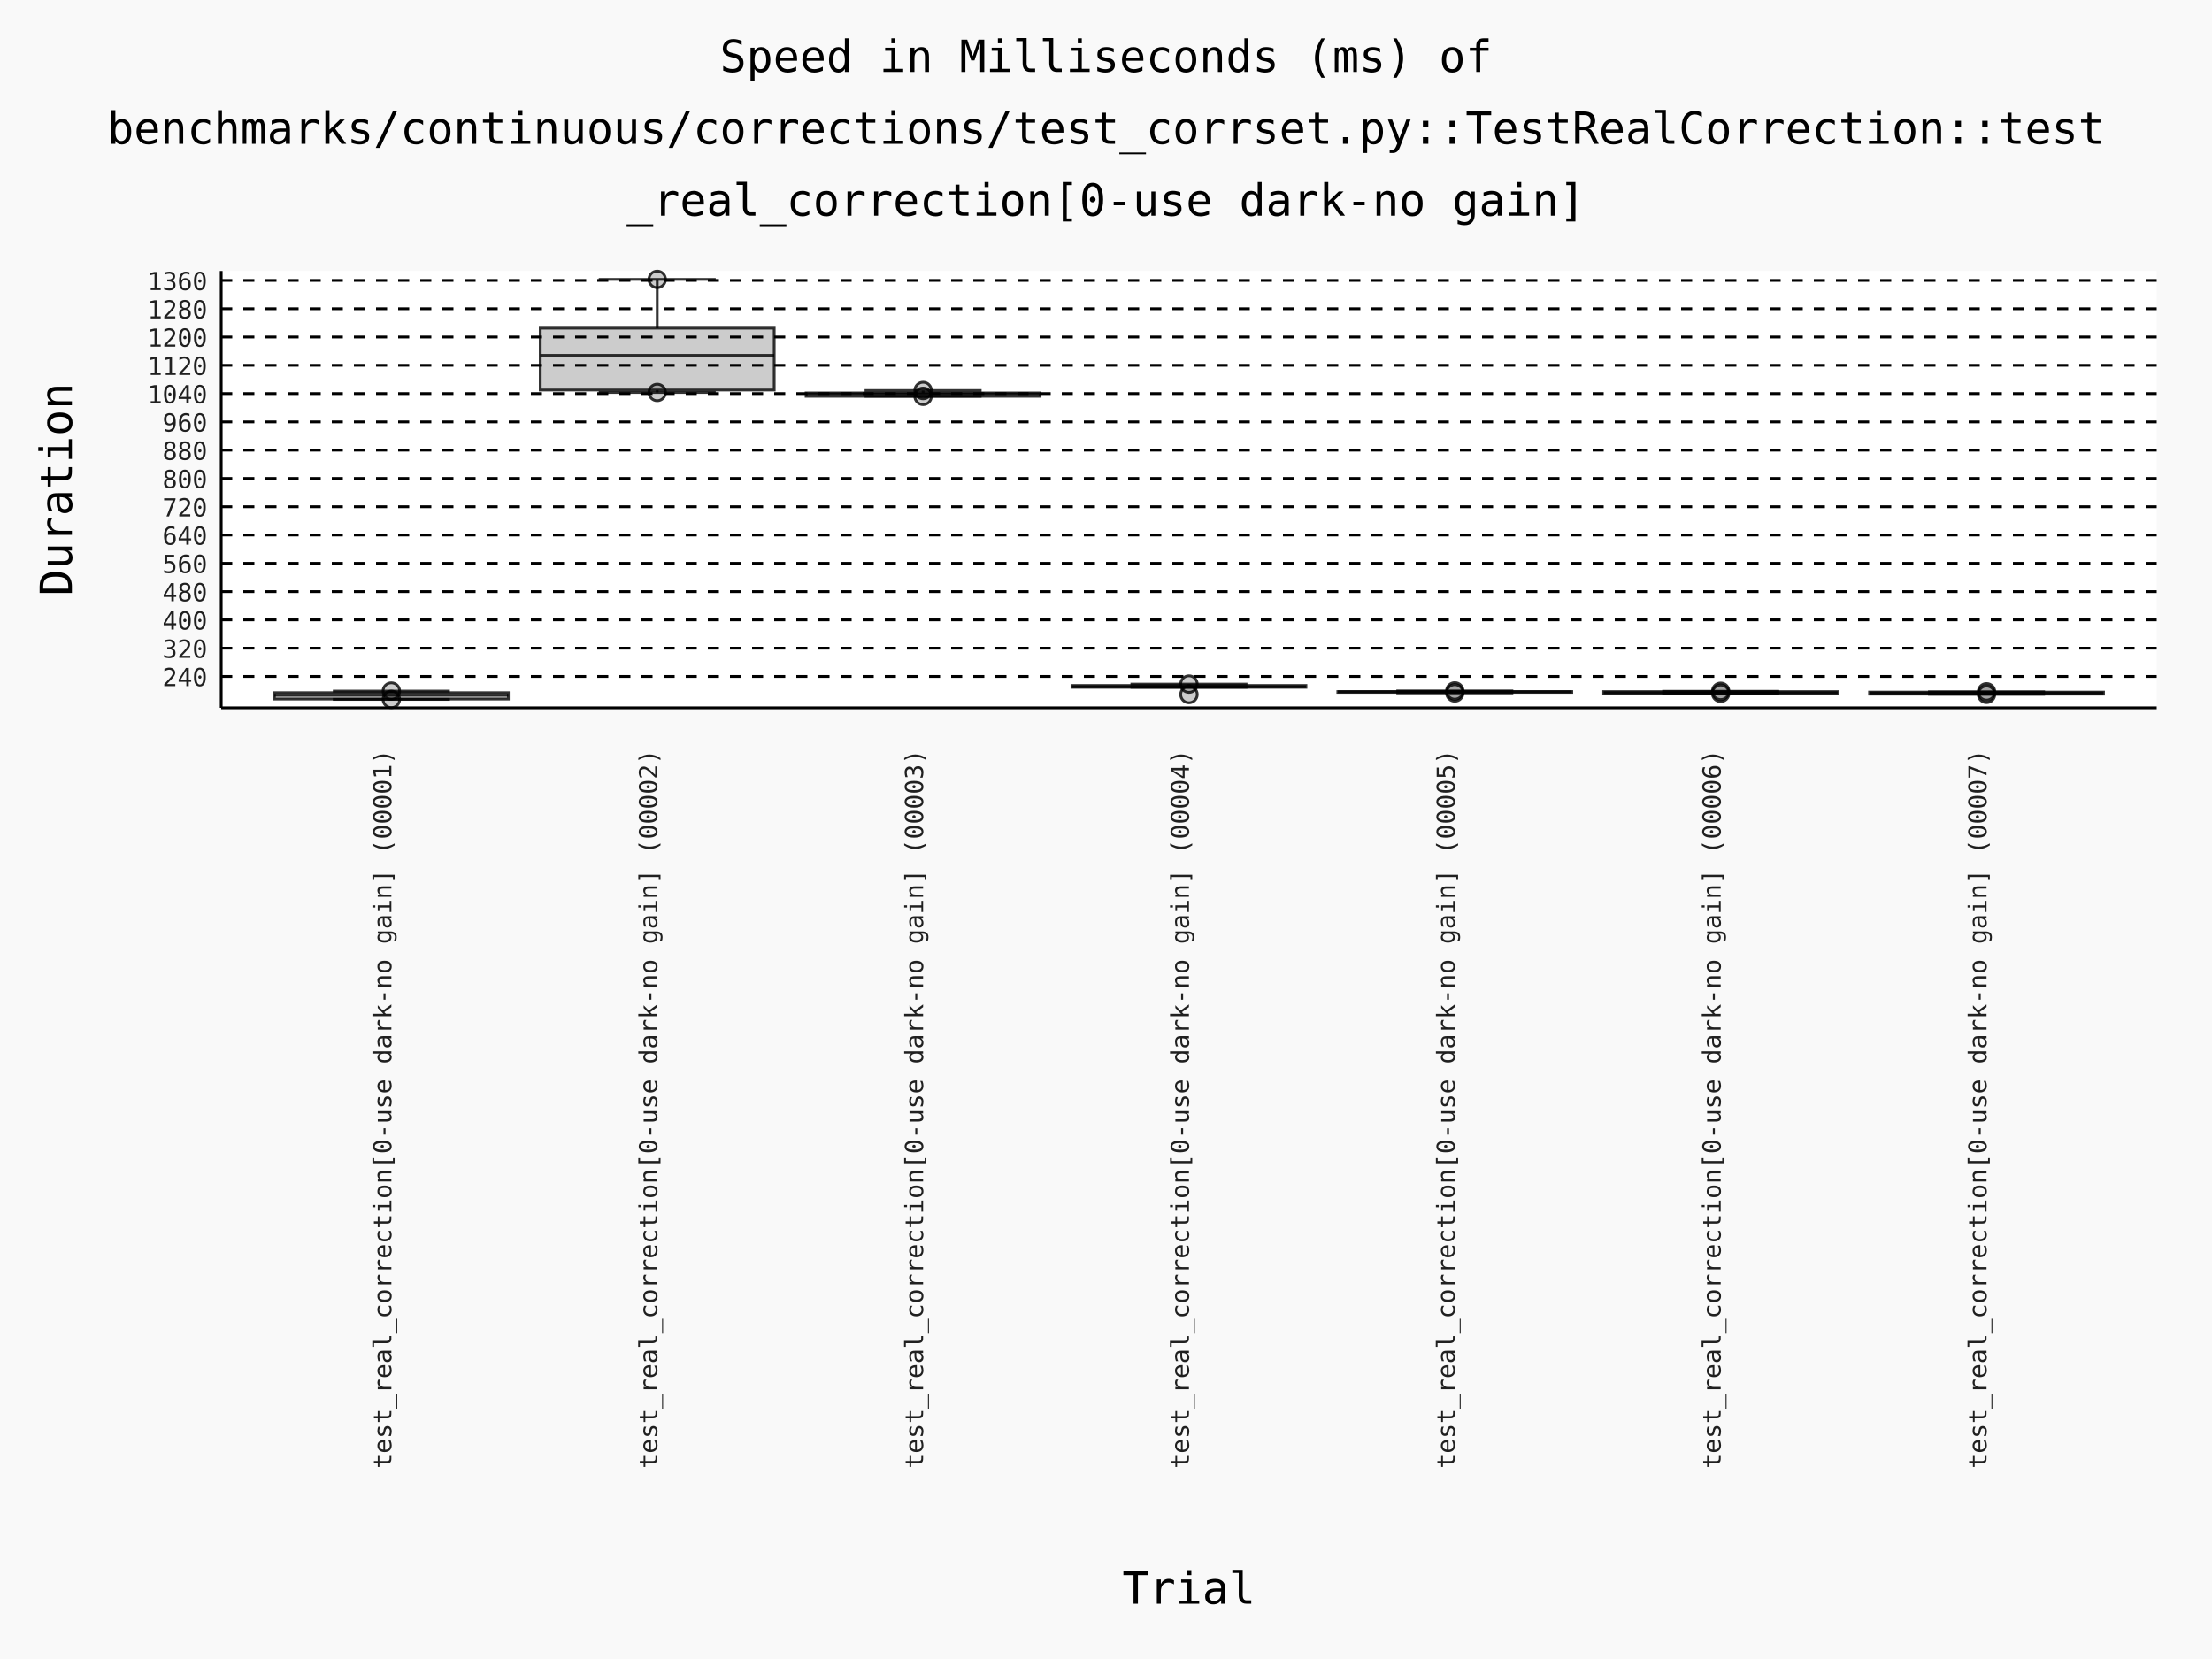
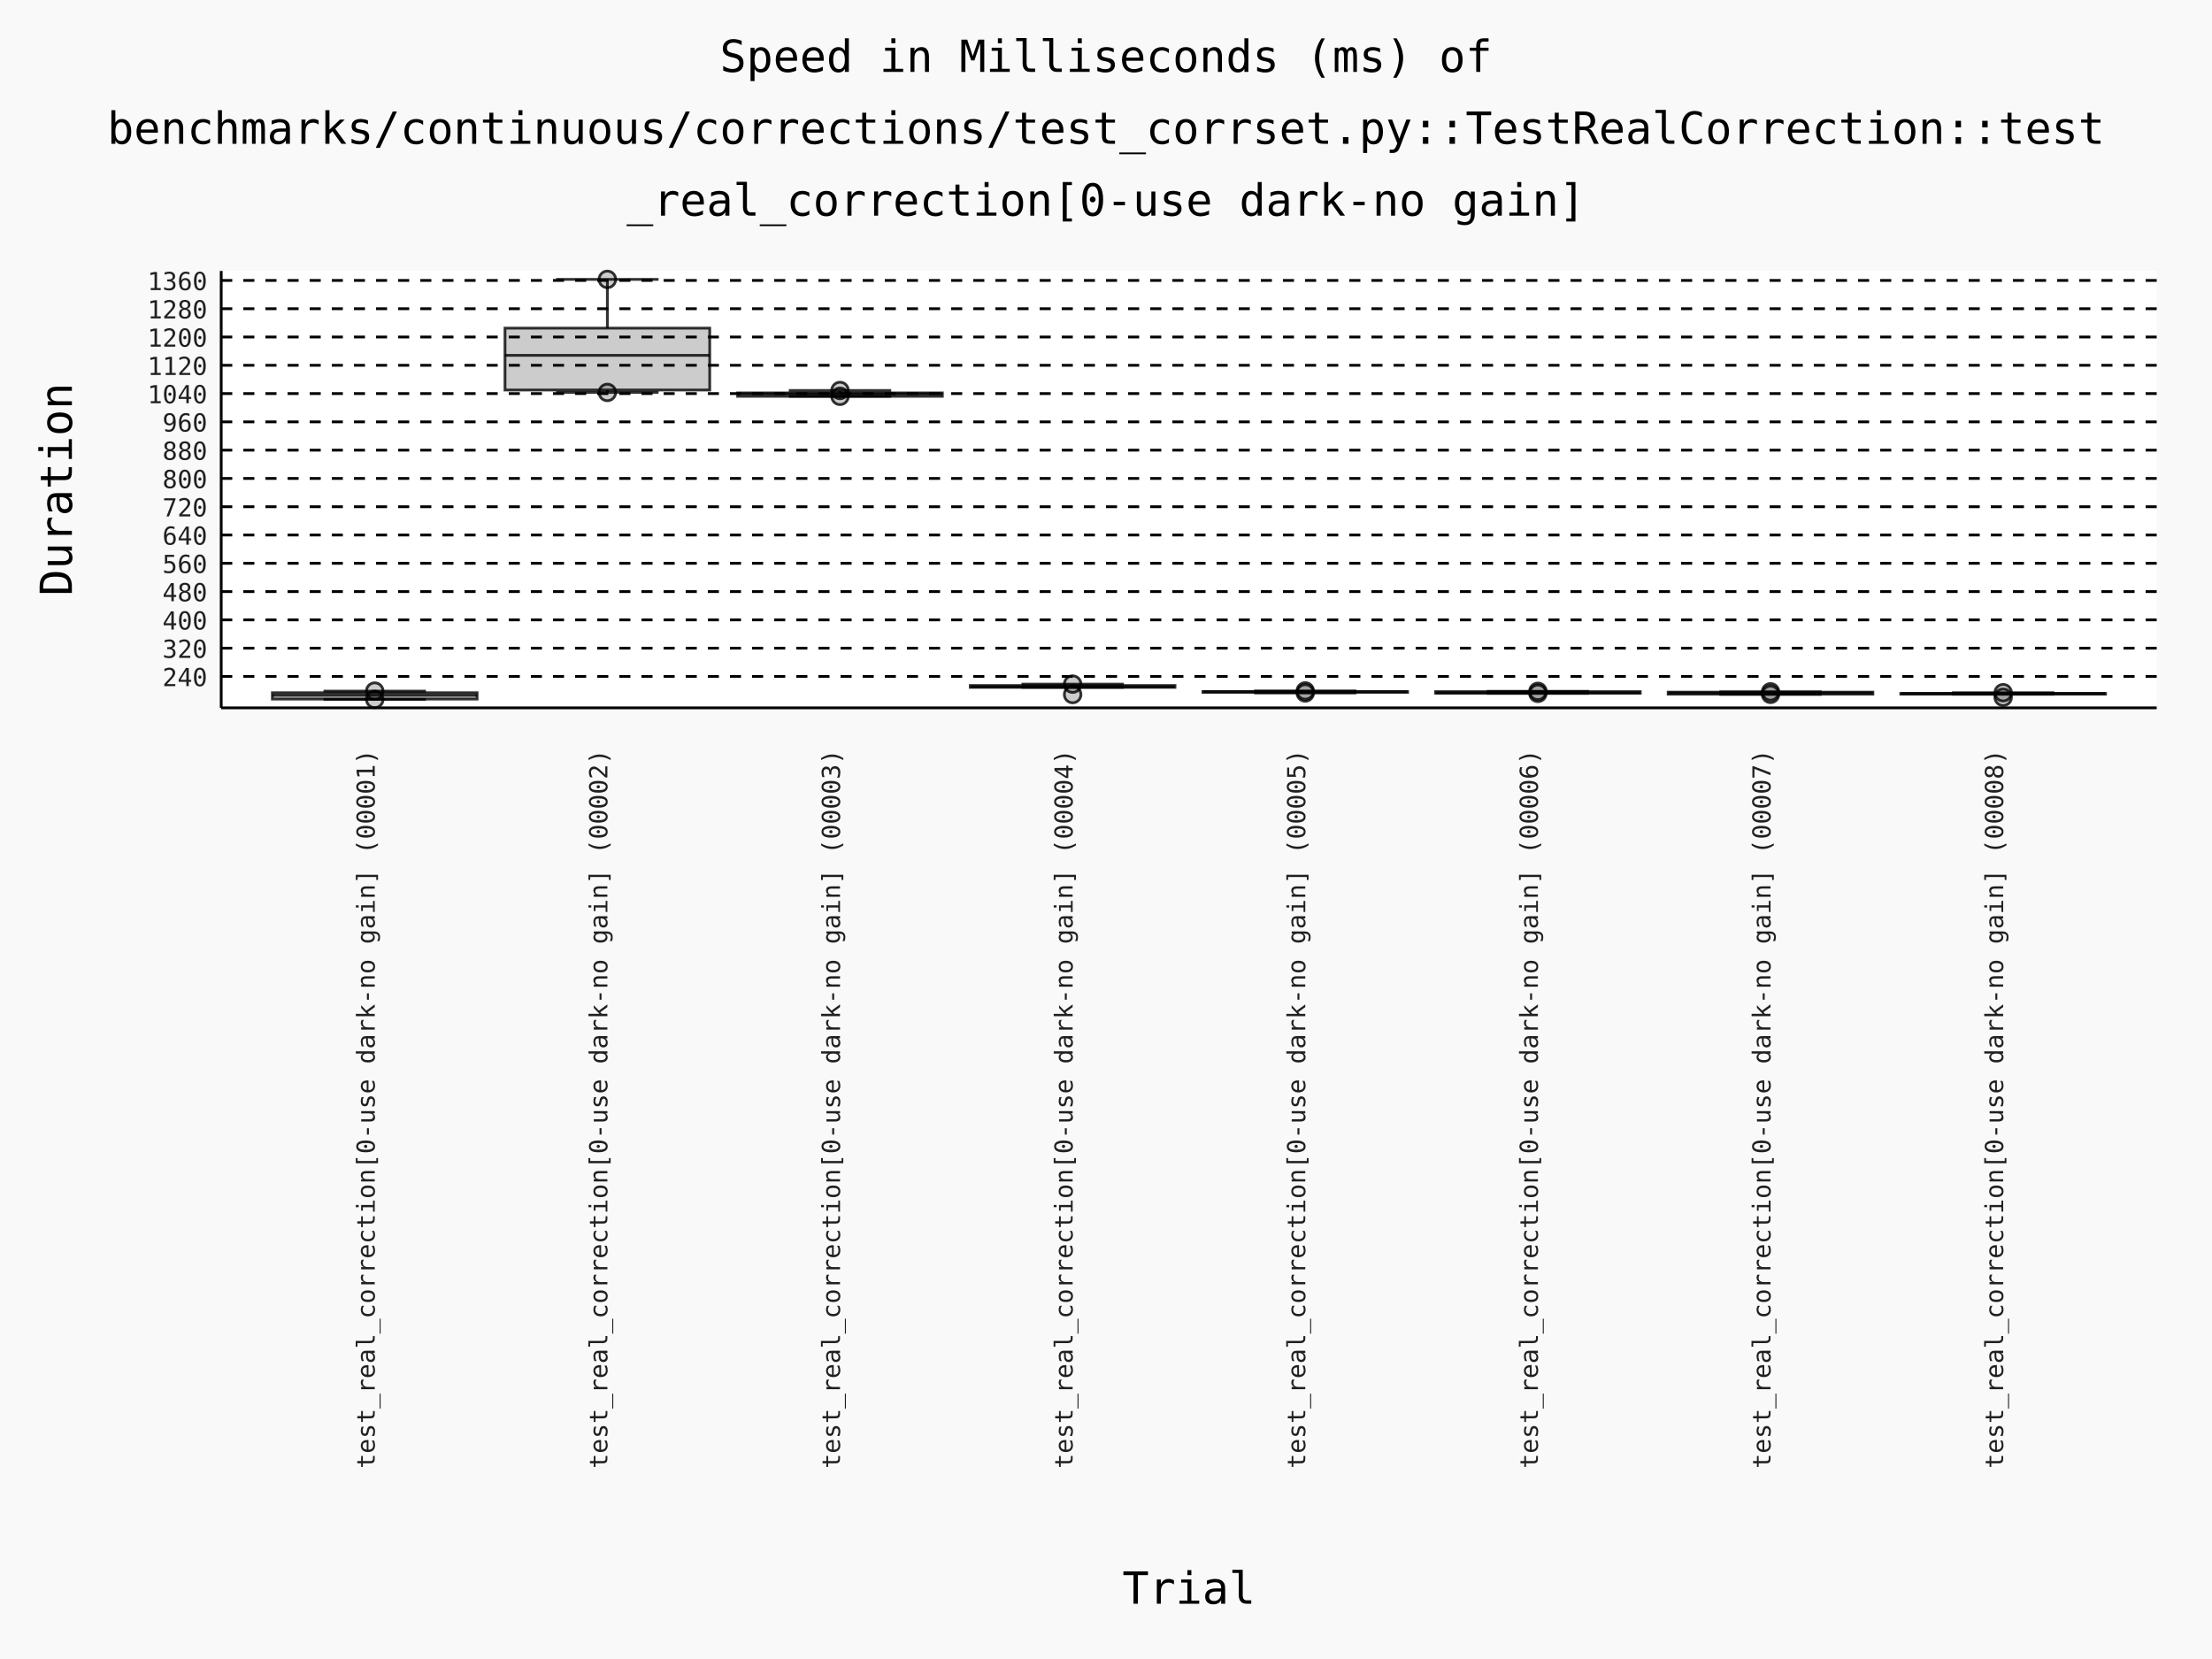
- <svg xmlns="http://www.w3.org/2000/svg" id="chart-e4f717c1-dc8c-487f-8ec7-9ae94587456a" class="pygal-chart" viewBox="0 0 800 600">
+ <svg xmlns="http://www.w3.org/2000/svg" id="chart-524ec60e-6646-4966-a7e2-6119299f7bdf" class="pygal-chart" viewBox="0 0 800 600">
  <defs>
-     <style type="text/css">#chart-e4f717c1-dc8c-487f-8ec7-9ae94587456a{-webkit-user-select:none;-webkit-font-smoothing:antialiased;font-family:Consolas,"Deja Vu Sans Mono","Bitstream Vera Sans Mono","Courier New",monospace}#chart-e4f717c1-dc8c-487f-8ec7-9ae94587456a .title{font-family:Consolas,"Deja Vu Sans Mono","Bitstream Vera Sans Mono","Courier New",monospace;font-size:16px}#chart-e4f717c1-dc8c-487f-8ec7-9ae94587456a .legends .legend text{font-family:Consolas,"Deja Vu Sans Mono","Bitstream Vera Sans Mono","Courier New",monospace;font-size:14px}#chart-e4f717c1-dc8c-487f-8ec7-9ae94587456a .axis text{font-family:Consolas,"Deja Vu Sans Mono","Bitstream Vera Sans Mono","Courier New",monospace;font-size:10px}#chart-e4f717c1-dc8c-487f-8ec7-9ae94587456a .axis text.major{font-family:Consolas,"Deja Vu Sans Mono","Bitstream Vera Sans Mono","Courier New",monospace;font-size:10px}#chart-e4f717c1-dc8c-487f-8ec7-9ae94587456a .text-overlay text.value{font-family:Consolas,"Deja Vu Sans Mono","Bitstream Vera Sans Mono","Courier New",monospace;font-size:16px}#chart-e4f717c1-dc8c-487f-8ec7-9ae94587456a .text-overlay text.label{font-family:Consolas,"Deja Vu Sans Mono","Bitstream Vera Sans Mono","Courier New",monospace;font-size:10px}#chart-e4f717c1-dc8c-487f-8ec7-9ae94587456a .tooltip{font-family:Consolas,"Deja Vu Sans Mono","Bitstream Vera Sans Mono","Courier New",monospace;font-size:14px}#chart-e4f717c1-dc8c-487f-8ec7-9ae94587456a text.no_data{font-family:Consolas,"Deja Vu Sans Mono","Bitstream Vera Sans Mono","Courier New",monospace;font-size:64px}
- #chart-e4f717c1-dc8c-487f-8ec7-9ae94587456a{background-color:rgba(249,249,249,1)}#chart-e4f717c1-dc8c-487f-8ec7-9ae94587456a path,#chart-e4f717c1-dc8c-487f-8ec7-9ae94587456a line,#chart-e4f717c1-dc8c-487f-8ec7-9ae94587456a rect,#chart-e4f717c1-dc8c-487f-8ec7-9ae94587456a circle{-webkit-transition:150ms;-moz-transition:150ms;transition:150ms}#chart-e4f717c1-dc8c-487f-8ec7-9ae94587456a .graph &gt; .background{fill:rgba(249,249,249,1)}#chart-e4f717c1-dc8c-487f-8ec7-9ae94587456a .plot &gt; .background{fill:rgba(255,255,255,1)}#chart-e4f717c1-dc8c-487f-8ec7-9ae94587456a .graph{fill:rgba(0,0,0,.87)}#chart-e4f717c1-dc8c-487f-8ec7-9ae94587456a text.no_data{fill:rgba(0,0,0,1)}#chart-e4f717c1-dc8c-487f-8ec7-9ae94587456a .title{fill:rgba(0,0,0,1)}#chart-e4f717c1-dc8c-487f-8ec7-9ae94587456a .legends .legend text{fill:rgba(0,0,0,.87)}#chart-e4f717c1-dc8c-487f-8ec7-9ae94587456a .legends .legend:hover text{fill:rgba(0,0,0,1)}#chart-e4f717c1-dc8c-487f-8ec7-9ae94587456a .axis .line{stroke:rgba(0,0,0,1)}#chart-e4f717c1-dc8c-487f-8ec7-9ae94587456a .axis .guide.line{stroke:rgba(0,0,0,.54)}#chart-e4f717c1-dc8c-487f-8ec7-9ae94587456a .axis .major.line{stroke:rgba(0,0,0,.87)}#chart-e4f717c1-dc8c-487f-8ec7-9ae94587456a .axis text.major{fill:rgba(0,0,0,1)}#chart-e4f717c1-dc8c-487f-8ec7-9ae94587456a .axis.y .guides:hover .guide.line,#chart-e4f717c1-dc8c-487f-8ec7-9ae94587456a .line-graph .axis.x .guides:hover .guide.line,#chart-e4f717c1-dc8c-487f-8ec7-9ae94587456a .stackedline-graph .axis.x .guides:hover .guide.line,#chart-e4f717c1-dc8c-487f-8ec7-9ae94587456a .xy-graph .axis.x .guides:hover .guide.line{stroke:rgba(0,0,0,1)}#chart-e4f717c1-dc8c-487f-8ec7-9ae94587456a .axis .guides:hover text{fill:rgba(0,0,0,1)}#chart-e4f717c1-dc8c-487f-8ec7-9ae94587456a .reactive{fill-opacity:.7;stroke-opacity:.8;stroke-width:1}#chart-e4f717c1-dc8c-487f-8ec7-9ae94587456a .ci{stroke:rgba(0,0,0,.87)}#chart-e4f717c1-dc8c-487f-8ec7-9ae94587456a .reactive.active,#chart-e4f717c1-dc8c-487f-8ec7-9ae94587456a .active .reactive{fill-opacity:.8;stroke-opacity:.9;stroke-width:4}#chart-e4f717c1-dc8c-487f-8ec7-9ae94587456a .ci .reactive.active{stroke-width:1.5}#chart-e4f717c1-dc8c-487f-8ec7-9ae94587456a .series text{fill:rgba(0,0,0,1)}#chart-e4f717c1-dc8c-487f-8ec7-9ae94587456a .tooltip rect{fill:rgba(255,255,255,1);stroke:rgba(0,0,0,1);-webkit-transition:opacity 150ms;-moz-transition:opacity 150ms;transition:opacity 150ms}#chart-e4f717c1-dc8c-487f-8ec7-9ae94587456a .tooltip .label{fill:rgba(0,0,0,.87)}#chart-e4f717c1-dc8c-487f-8ec7-9ae94587456a .tooltip .label{fill:rgba(0,0,0,.87)}#chart-e4f717c1-dc8c-487f-8ec7-9ae94587456a .tooltip .legend{font-size:.8em;fill:rgba(0,0,0,.54)}#chart-e4f717c1-dc8c-487f-8ec7-9ae94587456a .tooltip .x_label{font-size:.6em;fill:rgba(0,0,0,1)}#chart-e4f717c1-dc8c-487f-8ec7-9ae94587456a .tooltip .xlink{font-size:.5em;text-decoration:underline}#chart-e4f717c1-dc8c-487f-8ec7-9ae94587456a .tooltip .value{font-size:1.5em}#chart-e4f717c1-dc8c-487f-8ec7-9ae94587456a .bound{font-size:.5em}#chart-e4f717c1-dc8c-487f-8ec7-9ae94587456a .max-value{font-size:.75em;fill:rgba(0,0,0,.54)}#chart-e4f717c1-dc8c-487f-8ec7-9ae94587456a .map-element{fill:rgba(255,255,255,1);stroke:rgba(0,0,0,.54) !important}#chart-e4f717c1-dc8c-487f-8ec7-9ae94587456a .map-element .reactive{fill-opacity:inherit;stroke-opacity:inherit}#chart-e4f717c1-dc8c-487f-8ec7-9ae94587456a .color-0,#chart-e4f717c1-dc8c-487f-8ec7-9ae94587456a .color-0 a:visited{stroke:#000000;fill:#000000}#chart-e4f717c1-dc8c-487f-8ec7-9ae94587456a .color-1,#chart-e4f717c1-dc8c-487f-8ec7-9ae94587456a .color-1 a:visited{stroke:#000000;fill:#000000}#chart-e4f717c1-dc8c-487f-8ec7-9ae94587456a .color-2,#chart-e4f717c1-dc8c-487f-8ec7-9ae94587456a .color-2 a:visited{stroke:#000000;fill:#000000}#chart-e4f717c1-dc8c-487f-8ec7-9ae94587456a .color-3,#chart-e4f717c1-dc8c-487f-8ec7-9ae94587456a .color-3 a:visited{stroke:#000000;fill:#000000}#chart-e4f717c1-dc8c-487f-8ec7-9ae94587456a .color-4,#chart-e4f717c1-dc8c-487f-8ec7-9ae94587456a .color-4 a:visited{stroke:#000000;fill:#000000}#chart-e4f717c1-dc8c-487f-8ec7-9ae94587456a .color-5,#chart-e4f717c1-dc8c-487f-8ec7-9ae94587456a .color-5 a:visited{stroke:#000000;fill:#000000}#chart-e4f717c1-dc8c-487f-8ec7-9ae94587456a .color-6,#chart-e4f717c1-dc8c-487f-8ec7-9ae94587456a .color-6 a:visited{stroke:#000000;fill:#000000}#chart-e4f717c1-dc8c-487f-8ec7-9ae94587456a .text-overlay .color-0 text{fill:white}#chart-e4f717c1-dc8c-487f-8ec7-9ae94587456a .text-overlay .color-1 text{fill:white}#chart-e4f717c1-dc8c-487f-8ec7-9ae94587456a .text-overlay .color-2 text{fill:white}#chart-e4f717c1-dc8c-487f-8ec7-9ae94587456a .text-overlay .color-3 text{fill:white}#chart-e4f717c1-dc8c-487f-8ec7-9ae94587456a .text-overlay .color-4 text{fill:white}#chart-e4f717c1-dc8c-487f-8ec7-9ae94587456a .text-overlay .color-5 text{fill:white}#chart-e4f717c1-dc8c-487f-8ec7-9ae94587456a .text-overlay .color-6 text{fill:white}
- #chart-e4f717c1-dc8c-487f-8ec7-9ae94587456a text.no_data{text-anchor:middle}#chart-e4f717c1-dc8c-487f-8ec7-9ae94587456a .guide.line{fill:none}#chart-e4f717c1-dc8c-487f-8ec7-9ae94587456a .centered{text-anchor:middle}#chart-e4f717c1-dc8c-487f-8ec7-9ae94587456a .title{text-anchor:middle}#chart-e4f717c1-dc8c-487f-8ec7-9ae94587456a .legends .legend text{fill-opacity:1}#chart-e4f717c1-dc8c-487f-8ec7-9ae94587456a .axis.x text{text-anchor:middle}#chart-e4f717c1-dc8c-487f-8ec7-9ae94587456a .axis.x:not(.web) text[transform]{text-anchor:start}#chart-e4f717c1-dc8c-487f-8ec7-9ae94587456a .axis.x:not(.web) text[transform].backwards{text-anchor:end}#chart-e4f717c1-dc8c-487f-8ec7-9ae94587456a .axis.y text{text-anchor:end}#chart-e4f717c1-dc8c-487f-8ec7-9ae94587456a .axis.y text[transform].backwards{text-anchor:start}#chart-e4f717c1-dc8c-487f-8ec7-9ae94587456a .axis.y2 text{text-anchor:start}#chart-e4f717c1-dc8c-487f-8ec7-9ae94587456a .axis.y2 text[transform].backwards{text-anchor:end}#chart-e4f717c1-dc8c-487f-8ec7-9ae94587456a .axis .guide.line{stroke-dasharray:4,4;stroke:black}#chart-e4f717c1-dc8c-487f-8ec7-9ae94587456a .axis .major.guide.line{stroke-dasharray:6,6;stroke:black}#chart-e4f717c1-dc8c-487f-8ec7-9ae94587456a .horizontal .axis.y .guide.line,#chart-e4f717c1-dc8c-487f-8ec7-9ae94587456a .horizontal .axis.y2 .guide.line,#chart-e4f717c1-dc8c-487f-8ec7-9ae94587456a .vertical .axis.x .guide.line{opacity:0}#chart-e4f717c1-dc8c-487f-8ec7-9ae94587456a .horizontal .axis.always_show .guide.line,#chart-e4f717c1-dc8c-487f-8ec7-9ae94587456a .vertical .axis.always_show .guide.line{opacity:1 !important}#chart-e4f717c1-dc8c-487f-8ec7-9ae94587456a .axis.y .guides:hover .guide.line,#chart-e4f717c1-dc8c-487f-8ec7-9ae94587456a .axis.y2 .guides:hover .guide.line,#chart-e4f717c1-dc8c-487f-8ec7-9ae94587456a .axis.x .guides:hover .guide.line{opacity:1}#chart-e4f717c1-dc8c-487f-8ec7-9ae94587456a .axis .guides:hover text{opacity:1}#chart-e4f717c1-dc8c-487f-8ec7-9ae94587456a .nofill{fill:none}#chart-e4f717c1-dc8c-487f-8ec7-9ae94587456a .subtle-fill{fill-opacity:.2}#chart-e4f717c1-dc8c-487f-8ec7-9ae94587456a .dot{stroke-width:1px;fill-opacity:1;stroke-opacity:1}#chart-e4f717c1-dc8c-487f-8ec7-9ae94587456a .dot.active{stroke-width:5px}#chart-e4f717c1-dc8c-487f-8ec7-9ae94587456a .dot.negative{fill:transparent}#chart-e4f717c1-dc8c-487f-8ec7-9ae94587456a text,#chart-e4f717c1-dc8c-487f-8ec7-9ae94587456a tspan{stroke:none !important}#chart-e4f717c1-dc8c-487f-8ec7-9ae94587456a .series text.active{opacity:1}#chart-e4f717c1-dc8c-487f-8ec7-9ae94587456a .tooltip rect{fill-opacity:.95;stroke-width:.5}#chart-e4f717c1-dc8c-487f-8ec7-9ae94587456a .tooltip text{fill-opacity:1}#chart-e4f717c1-dc8c-487f-8ec7-9ae94587456a .showable{visibility:hidden}#chart-e4f717c1-dc8c-487f-8ec7-9ae94587456a .showable.shown{visibility:visible}#chart-e4f717c1-dc8c-487f-8ec7-9ae94587456a .gauge-background{fill:rgba(229,229,229,1);stroke:none}#chart-e4f717c1-dc8c-487f-8ec7-9ae94587456a .bg-lines{stroke:rgba(249,249,249,1);stroke-width:2px}
+     <style type="text/css">#chart-524ec60e-6646-4966-a7e2-6119299f7bdf{-webkit-user-select:none;-webkit-font-smoothing:antialiased;font-family:Consolas,"Deja Vu Sans Mono","Bitstream Vera Sans Mono","Courier New",monospace}#chart-524ec60e-6646-4966-a7e2-6119299f7bdf .title{font-family:Consolas,"Deja Vu Sans Mono","Bitstream Vera Sans Mono","Courier New",monospace;font-size:16px}#chart-524ec60e-6646-4966-a7e2-6119299f7bdf .legends .legend text{font-family:Consolas,"Deja Vu Sans Mono","Bitstream Vera Sans Mono","Courier New",monospace;font-size:14px}#chart-524ec60e-6646-4966-a7e2-6119299f7bdf .axis text{font-family:Consolas,"Deja Vu Sans Mono","Bitstream Vera Sans Mono","Courier New",monospace;font-size:10px}#chart-524ec60e-6646-4966-a7e2-6119299f7bdf .axis text.major{font-family:Consolas,"Deja Vu Sans Mono","Bitstream Vera Sans Mono","Courier New",monospace;font-size:10px}#chart-524ec60e-6646-4966-a7e2-6119299f7bdf .text-overlay text.value{font-family:Consolas,"Deja Vu Sans Mono","Bitstream Vera Sans Mono","Courier New",monospace;font-size:16px}#chart-524ec60e-6646-4966-a7e2-6119299f7bdf .text-overlay text.label{font-family:Consolas,"Deja Vu Sans Mono","Bitstream Vera Sans Mono","Courier New",monospace;font-size:10px}#chart-524ec60e-6646-4966-a7e2-6119299f7bdf .tooltip{font-family:Consolas,"Deja Vu Sans Mono","Bitstream Vera Sans Mono","Courier New",monospace;font-size:14px}#chart-524ec60e-6646-4966-a7e2-6119299f7bdf text.no_data{font-family:Consolas,"Deja Vu Sans Mono","Bitstream Vera Sans Mono","Courier New",monospace;font-size:64px}
+ #chart-524ec60e-6646-4966-a7e2-6119299f7bdf{background-color:rgba(249,249,249,1)}#chart-524ec60e-6646-4966-a7e2-6119299f7bdf path,#chart-524ec60e-6646-4966-a7e2-6119299f7bdf line,#chart-524ec60e-6646-4966-a7e2-6119299f7bdf rect,#chart-524ec60e-6646-4966-a7e2-6119299f7bdf circle{-webkit-transition:150ms;-moz-transition:150ms;transition:150ms}#chart-524ec60e-6646-4966-a7e2-6119299f7bdf .graph &gt; .background{fill:rgba(249,249,249,1)}#chart-524ec60e-6646-4966-a7e2-6119299f7bdf .plot &gt; .background{fill:rgba(255,255,255,1)}#chart-524ec60e-6646-4966-a7e2-6119299f7bdf .graph{fill:rgba(0,0,0,.87)}#chart-524ec60e-6646-4966-a7e2-6119299f7bdf text.no_data{fill:rgba(0,0,0,1)}#chart-524ec60e-6646-4966-a7e2-6119299f7bdf .title{fill:rgba(0,0,0,1)}#chart-524ec60e-6646-4966-a7e2-6119299f7bdf .legends .legend text{fill:rgba(0,0,0,.87)}#chart-524ec60e-6646-4966-a7e2-6119299f7bdf .legends .legend:hover text{fill:rgba(0,0,0,1)}#chart-524ec60e-6646-4966-a7e2-6119299f7bdf .axis .line{stroke:rgba(0,0,0,1)}#chart-524ec60e-6646-4966-a7e2-6119299f7bdf .axis .guide.line{stroke:rgba(0,0,0,.54)}#chart-524ec60e-6646-4966-a7e2-6119299f7bdf .axis .major.line{stroke:rgba(0,0,0,.87)}#chart-524ec60e-6646-4966-a7e2-6119299f7bdf .axis text.major{fill:rgba(0,0,0,1)}#chart-524ec60e-6646-4966-a7e2-6119299f7bdf .axis.y .guides:hover .guide.line,#chart-524ec60e-6646-4966-a7e2-6119299f7bdf .line-graph .axis.x .guides:hover .guide.line,#chart-524ec60e-6646-4966-a7e2-6119299f7bdf .stackedline-graph .axis.x .guides:hover .guide.line,#chart-524ec60e-6646-4966-a7e2-6119299f7bdf .xy-graph .axis.x .guides:hover .guide.line{stroke:rgba(0,0,0,1)}#chart-524ec60e-6646-4966-a7e2-6119299f7bdf .axis .guides:hover text{fill:rgba(0,0,0,1)}#chart-524ec60e-6646-4966-a7e2-6119299f7bdf .reactive{fill-opacity:.7;stroke-opacity:.8;stroke-width:1}#chart-524ec60e-6646-4966-a7e2-6119299f7bdf .ci{stroke:rgba(0,0,0,.87)}#chart-524ec60e-6646-4966-a7e2-6119299f7bdf .reactive.active,#chart-524ec60e-6646-4966-a7e2-6119299f7bdf .active .reactive{fill-opacity:.8;stroke-opacity:.9;stroke-width:4}#chart-524ec60e-6646-4966-a7e2-6119299f7bdf .ci .reactive.active{stroke-width:1.5}#chart-524ec60e-6646-4966-a7e2-6119299f7bdf .series text{fill:rgba(0,0,0,1)}#chart-524ec60e-6646-4966-a7e2-6119299f7bdf .tooltip rect{fill:rgba(255,255,255,1);stroke:rgba(0,0,0,1);-webkit-transition:opacity 150ms;-moz-transition:opacity 150ms;transition:opacity 150ms}#chart-524ec60e-6646-4966-a7e2-6119299f7bdf .tooltip .label{fill:rgba(0,0,0,.87)}#chart-524ec60e-6646-4966-a7e2-6119299f7bdf .tooltip .label{fill:rgba(0,0,0,.87)}#chart-524ec60e-6646-4966-a7e2-6119299f7bdf .tooltip .legend{font-size:.8em;fill:rgba(0,0,0,.54)}#chart-524ec60e-6646-4966-a7e2-6119299f7bdf .tooltip .x_label{font-size:.6em;fill:rgba(0,0,0,1)}#chart-524ec60e-6646-4966-a7e2-6119299f7bdf .tooltip .xlink{font-size:.5em;text-decoration:underline}#chart-524ec60e-6646-4966-a7e2-6119299f7bdf .tooltip .value{font-size:1.5em}#chart-524ec60e-6646-4966-a7e2-6119299f7bdf .bound{font-size:.5em}#chart-524ec60e-6646-4966-a7e2-6119299f7bdf .max-value{font-size:.75em;fill:rgba(0,0,0,.54)}#chart-524ec60e-6646-4966-a7e2-6119299f7bdf .map-element{fill:rgba(255,255,255,1);stroke:rgba(0,0,0,.54) !important}#chart-524ec60e-6646-4966-a7e2-6119299f7bdf .map-element .reactive{fill-opacity:inherit;stroke-opacity:inherit}#chart-524ec60e-6646-4966-a7e2-6119299f7bdf .color-0,#chart-524ec60e-6646-4966-a7e2-6119299f7bdf .color-0 a:visited{stroke:#000000;fill:#000000}#chart-524ec60e-6646-4966-a7e2-6119299f7bdf .color-1,#chart-524ec60e-6646-4966-a7e2-6119299f7bdf .color-1 a:visited{stroke:#000000;fill:#000000}#chart-524ec60e-6646-4966-a7e2-6119299f7bdf .color-2,#chart-524ec60e-6646-4966-a7e2-6119299f7bdf .color-2 a:visited{stroke:#000000;fill:#000000}#chart-524ec60e-6646-4966-a7e2-6119299f7bdf .color-3,#chart-524ec60e-6646-4966-a7e2-6119299f7bdf .color-3 a:visited{stroke:#000000;fill:#000000}#chart-524ec60e-6646-4966-a7e2-6119299f7bdf .color-4,#chart-524ec60e-6646-4966-a7e2-6119299f7bdf .color-4 a:visited{stroke:#000000;fill:#000000}#chart-524ec60e-6646-4966-a7e2-6119299f7bdf .color-5,#chart-524ec60e-6646-4966-a7e2-6119299f7bdf .color-5 a:visited{stroke:#000000;fill:#000000}#chart-524ec60e-6646-4966-a7e2-6119299f7bdf .color-6,#chart-524ec60e-6646-4966-a7e2-6119299f7bdf .color-6 a:visited{stroke:#000000;fill:#000000}#chart-524ec60e-6646-4966-a7e2-6119299f7bdf .color-7,#chart-524ec60e-6646-4966-a7e2-6119299f7bdf .color-7 a:visited{stroke:#000000;fill:#000000}#chart-524ec60e-6646-4966-a7e2-6119299f7bdf .text-overlay .color-0 text{fill:white}#chart-524ec60e-6646-4966-a7e2-6119299f7bdf .text-overlay .color-1 text{fill:white}#chart-524ec60e-6646-4966-a7e2-6119299f7bdf .text-overlay .color-2 text{fill:white}#chart-524ec60e-6646-4966-a7e2-6119299f7bdf .text-overlay .color-3 text{fill:white}#chart-524ec60e-6646-4966-a7e2-6119299f7bdf .text-overlay .color-4 text{fill:white}#chart-524ec60e-6646-4966-a7e2-6119299f7bdf .text-overlay .color-5 text{fill:white}#chart-524ec60e-6646-4966-a7e2-6119299f7bdf .text-overlay .color-6 text{fill:white}#chart-524ec60e-6646-4966-a7e2-6119299f7bdf .text-overlay .color-7 text{fill:white}
+ #chart-524ec60e-6646-4966-a7e2-6119299f7bdf text.no_data{text-anchor:middle}#chart-524ec60e-6646-4966-a7e2-6119299f7bdf .guide.line{fill:none}#chart-524ec60e-6646-4966-a7e2-6119299f7bdf .centered{text-anchor:middle}#chart-524ec60e-6646-4966-a7e2-6119299f7bdf .title{text-anchor:middle}#chart-524ec60e-6646-4966-a7e2-6119299f7bdf .legends .legend text{fill-opacity:1}#chart-524ec60e-6646-4966-a7e2-6119299f7bdf .axis.x text{text-anchor:middle}#chart-524ec60e-6646-4966-a7e2-6119299f7bdf .axis.x:not(.web) text[transform]{text-anchor:start}#chart-524ec60e-6646-4966-a7e2-6119299f7bdf .axis.x:not(.web) text[transform].backwards{text-anchor:end}#chart-524ec60e-6646-4966-a7e2-6119299f7bdf .axis.y text{text-anchor:end}#chart-524ec60e-6646-4966-a7e2-6119299f7bdf .axis.y text[transform].backwards{text-anchor:start}#chart-524ec60e-6646-4966-a7e2-6119299f7bdf .axis.y2 text{text-anchor:start}#chart-524ec60e-6646-4966-a7e2-6119299f7bdf .axis.y2 text[transform].backwards{text-anchor:end}#chart-524ec60e-6646-4966-a7e2-6119299f7bdf .axis .guide.line{stroke-dasharray:4,4;stroke:black}#chart-524ec60e-6646-4966-a7e2-6119299f7bdf .axis .major.guide.line{stroke-dasharray:6,6;stroke:black}#chart-524ec60e-6646-4966-a7e2-6119299f7bdf .horizontal .axis.y .guide.line,#chart-524ec60e-6646-4966-a7e2-6119299f7bdf .horizontal .axis.y2 .guide.line,#chart-524ec60e-6646-4966-a7e2-6119299f7bdf .vertical .axis.x .guide.line{opacity:0}#chart-524ec60e-6646-4966-a7e2-6119299f7bdf .horizontal .axis.always_show .guide.line,#chart-524ec60e-6646-4966-a7e2-6119299f7bdf .vertical .axis.always_show .guide.line{opacity:1 !important}#chart-524ec60e-6646-4966-a7e2-6119299f7bdf .axis.y .guides:hover .guide.line,#chart-524ec60e-6646-4966-a7e2-6119299f7bdf .axis.y2 .guides:hover .guide.line,#chart-524ec60e-6646-4966-a7e2-6119299f7bdf .axis.x .guides:hover .guide.line{opacity:1}#chart-524ec60e-6646-4966-a7e2-6119299f7bdf .axis .guides:hover text{opacity:1}#chart-524ec60e-6646-4966-a7e2-6119299f7bdf .nofill{fill:none}#chart-524ec60e-6646-4966-a7e2-6119299f7bdf .subtle-fill{fill-opacity:.2}#chart-524ec60e-6646-4966-a7e2-6119299f7bdf .dot{stroke-width:1px;fill-opacity:1;stroke-opacity:1}#chart-524ec60e-6646-4966-a7e2-6119299f7bdf .dot.active{stroke-width:5px}#chart-524ec60e-6646-4966-a7e2-6119299f7bdf .dot.negative{fill:transparent}#chart-524ec60e-6646-4966-a7e2-6119299f7bdf text,#chart-524ec60e-6646-4966-a7e2-6119299f7bdf tspan{stroke:none !important}#chart-524ec60e-6646-4966-a7e2-6119299f7bdf .series text.active{opacity:1}#chart-524ec60e-6646-4966-a7e2-6119299f7bdf .tooltip rect{fill-opacity:.95;stroke-width:.5}#chart-524ec60e-6646-4966-a7e2-6119299f7bdf .tooltip text{fill-opacity:1}#chart-524ec60e-6646-4966-a7e2-6119299f7bdf .showable{visibility:hidden}#chart-524ec60e-6646-4966-a7e2-6119299f7bdf .showable.shown{visibility:visible}#chart-524ec60e-6646-4966-a7e2-6119299f7bdf .gauge-background{fill:rgba(229,229,229,1);stroke:none}#chart-524ec60e-6646-4966-a7e2-6119299f7bdf .bg-lines{stroke:rgba(249,249,249,1);stroke-width:2px}
.tooltip .value{font-size:1em !important}.axis text{font-size:9px !important}</style>
  </defs>
  <g class="graph custombox-graph vertical">
    <rect x="0" y="0" width="800" height="600" class="background" />
    <g transform="translate(80, 98)" class="plot">
      <rect x="0" y="0" width="700.0" height="158.0" class="background" />
      <g class="axis y always_show">
        <path d="M0 158 h700" class="line" />
        <g class="guides">
          <path d="M0 146.649 h700" class="guide line" />
          <text x="-5" y="150.149" class="">240</text>
        </g>
        <g class="guides">
          <path d="M0 136.419 h700" class="guide line" />
          <text x="-5" y="139.919" class="">320</text>
        </g>
        <g class="guides">
          <path d="M0 126.188 h700" class="guide line" />
          <text x="-5" y="129.688" class="">400</text>
        </g>
        <g class="guides">
          <path d="M0 115.958 h700" class="guide line" />
          <text x="-5" y="119.458" class="">480</text>
        </g>
        <g class="guides">
          <path d="M0 105.727 h700" class="guide line" />
          <text x="-5" y="109.227" class="">560</text>
        </g>
        <g class="guides">
          <path d="M0 95.497 h700" class="guide line" />
          <text x="-5" y="98.997" class="">640</text>
        </g>
        <g class="guides">
          <path d="M0 85.266 h700" class="guide line" />
          <text x="-5" y="88.766" class="">720</text>
        </g>
        <g class="guides">
          <path d="M0 75.036 h700" class="guide line" />
          <text x="-5" y="78.536" class="">800</text>
        </g>
        <g class="guides">
          <path d="M0 64.805 h700" class="guide line" />
          <text x="-5" y="68.305" class="">880</text>
        </g>
        <g class="guides">
          <path d="M0 54.575 h700" class="guide line" />
          <text x="-5" y="58.075" class="">960</text>
        </g>
        <g class="guides">
          <path d="M0 44.344 h700" class="guide line" />
          <text x="-5" y="47.844" class="">1040</text>
        </g>
        <g class="guides">
          <path d="M0 34.114 h700" class="guide line" />
          <text x="-5" y="37.614" class="">1120</text>
        </g>
        <g class="guides">
          <path d="M0 23.883 h700" class="guide line" />
          <text x="-5" y="27.383" class="">1200</text>
        </g>
        <g class="guides">
          <path d="M0 13.653 h700" class="guide line" />
          <text x="-5" y="17.153" class="">1280</text>
        </g>
        <g class="guides">
          <path d="M0 3.422 h700" class="guide line" />
          <text x="-5" y="6.922" class="">1360</text>
        </g>
      </g>
      <g class="axis x">
        <path d="M0 0 v158" class="line" />
        <g class="guides">
-           <path d="M61.538 0 v158" class="guide line" />
-           <text x="61.538" y="173.0" class="backwards" transform="rotate(270 61.53846 173)">test_real_correction[0-use dark-no gain] (00001)</text>
-         </g>
-         <g class="guides">
-           <path d="M157.692 0 v158" class="guide line" />
-           <text x="157.692" y="173.0" class="backwards" transform="rotate(270 157.6923 173)">test_real_correction[0-use dark-no gain] (00002)</text>
-         </g>
-         <g class="guides">
-           <path d="M253.846 0 v158" class="guide line" />
-           <text x="253.846" y="173.0" class="backwards" transform="rotate(270 253.8462 173)">test_real_correction[0-use dark-no gain] (00003)</text>
-         </g>
-         <g class="guides">
-           <path d="M350 0 v158" class="guide line" />
-           <text x="350.0" y="173.0" class="backwards" transform="rotate(270 350 173)">test_real_correction[0-use dark-no gain] (00004)</text>
-         </g>
-         <g class="guides">
-           <path d="M446.154 0 v158" class="guide line" />
-           <text x="446.154" y="173.0" class="backwards" transform="rotate(270 446.1538 173)">test_real_correction[0-use dark-no gain] (00005)</text>
-         </g>
-         <g class="guides">
-           <path d="M542.308 0 v158" class="guide line" />
-           <text x="542.308" y="173.0" class="backwards" transform="rotate(270 542.3077 173)">test_real_correction[0-use dark-no gain] (00006)</text>
-         </g>
-         <g class="guides">
-           <path d="M638.462 0 v158" class="guide line" />
-           <text x="638.462" y="173.0" class="backwards" transform="rotate(270 638.4615 173)">test_real_correction[0-use dark-no gain] (00007)</text>
+           <path d="M55.529 0 v158" class="guide line" />
+           <text x="55.529" y="173.0" class="backwards" transform="rotate(270 55.52885 173)">test_real_correction[0-use dark-no gain] (00001)</text>
+         </g>
+         <g class="guides">
+           <path d="M139.663 0 v158" class="guide line" />
+           <text x="139.663" y="173.0" class="backwards" transform="rotate(270 139.6635 173)">test_real_correction[0-use dark-no gain] (00002)</text>
+         </g>
+         <g class="guides">
+           <path d="M223.798 0 v158" class="guide line" />
+           <text x="223.798" y="173.0" class="backwards" transform="rotate(270 223.7981 173)">test_real_correction[0-use dark-no gain] (00003)</text>
+         </g>
+         <g class="guides">
+           <path d="M307.933 0 v158" class="guide line" />
+           <text x="307.933" y="173.0" class="backwards" transform="rotate(270 307.9327 173)">test_real_correction[0-use dark-no gain] (00004)</text>
+         </g>
+         <g class="guides">
+           <path d="M392.067 0 v158" class="guide line" />
+           <text x="392.067" y="173.0" class="backwards" transform="rotate(270 392.0673 173)">test_real_correction[0-use dark-no gain] (00005)</text>
+         </g>
+         <g class="guides">
+           <path d="M476.202 0 v158" class="guide line" />
+           <text x="476.202" y="173.0" class="backwards" transform="rotate(270 476.2019 173)">test_real_correction[0-use dark-no gain] (00006)</text>
+         </g>
+         <g class="guides">
+           <path d="M560.337 0 v158" class="guide line" />
+           <text x="560.337" y="173.0" class="backwards" transform="rotate(270 560.3365 173)">test_real_correction[0-use dark-no gain] (00007)</text>
+         </g>
+         <g class="guides">
+           <path d="M644.471 0 v158" class="guide line" />
+           <text x="644.471" y="173.0" class="backwards" transform="rotate(270 644.4712 173)">test_real_correction[0-use dark-no gain] (00008)</text>
        </g>
      </g>
      <g class="series serie-0 color-0">
        <g class="boxes">
          <g class="box">
-             <path stroke-width="3" d="M40.385 154.948 L82.692 154.948" class="reactive tooltip-trigger" />
-             <path stroke-width="3" d="M19.231 153.464 L103.846 153.464" class="reactive tooltip-trigger" />
-             <path stroke-width="3" d="M40.385 151.951 L82.692 151.951" class="reactive tooltip-trigger" />
-             <path stroke-width="2" d="M61.538 154.948 L61.538 154.823" class="reactive tooltip-trigger" />
-             <path stroke-width="2" d="M61.538 151.951 L61.538 152.531" class="reactive tooltip-trigger" />
-             <rect x="19.231" y="152.531" height="2.292" width="84.615" class="subtle-fill reactive tooltip-trigger" />
-             <circle cx="61.538" cy="154.948" r="3" class="subtle-fill reactive tooltip-trigger" />
-             <circle cx="61.538" cy="151.951" r="3" class="subtle-fill reactive tooltip-trigger" />
+             <path stroke-width="3" d="M37.019 154.948 L74.038 154.948" class="reactive tooltip-trigger" />
+             <path stroke-width="3" d="M18.51 153.464 L92.548 153.464" class="reactive tooltip-trigger" />
+             <path stroke-width="3" d="M37.019 151.951 L74.038 151.951" class="reactive tooltip-trigger" />
+             <path stroke-width="2" d="M55.529 154.948 L55.529 154.823" class="reactive tooltip-trigger" />
+             <path stroke-width="2" d="M55.529 151.951 L55.529 152.531" class="reactive tooltip-trigger" />
+             <rect x="18.51" y="152.531" height="2.292" width="74.038" class="subtle-fill reactive tooltip-trigger" />
+             <circle cx="55.529" cy="154.948" r="3" class="subtle-fill reactive tooltip-trigger" />
+             <circle cx="55.529" cy="151.951" r="3" class="subtle-fill reactive tooltip-trigger" />
          </g>
        </g>
      </g>
      <g class="series serie-1 color-1">
        <g class="boxes">
          <g class="box">
-             <path stroke-width="3" d="M136.538 43.926 L178.846 43.926" class="reactive tooltip-trigger" />
-             <path stroke-width="3" d="M115.385 30.521 L200 30.521" class="reactive tooltip-trigger" />
-             <path stroke-width="3" d="M136.538 3.044 L178.846 3.044" class="reactive tooltip-trigger" />
-             <path stroke-width="2" d="M157.692 43.926 L157.692 43.054" class="reactive tooltip-trigger" />
-             <path stroke-width="2" d="M157.692 3.044 L157.692 20.678" class="reactive tooltip-trigger" />
-             <rect x="115.385" y="20.678" height="22.376" width="84.615" class="subtle-fill reactive tooltip-trigger" />
-             <circle cx="157.692" cy="43.926" r="3" class="subtle-fill reactive tooltip-trigger" />
-             <circle cx="157.692" cy="3.044" r="3" class="subtle-fill reactive tooltip-trigger" />
+             <path stroke-width="3" d="M121.154 43.926 L158.173 43.926" class="reactive tooltip-trigger" />
+             <path stroke-width="3" d="M102.644 30.521 L176.683 30.521" class="reactive tooltip-trigger" />
+             <path stroke-width="3" d="M121.154 3.044 L158.173 3.044" class="reactive tooltip-trigger" />
+             <path stroke-width="2" d="M139.663 43.926 L139.663 43.054" class="reactive tooltip-trigger" />
+             <path stroke-width="2" d="M139.663 3.044 L139.663 20.678" class="reactive tooltip-trigger" />
+             <rect x="102.644" y="20.678" height="22.376" width="74.038" class="subtle-fill reactive tooltip-trigger" />
+             <circle cx="139.663" cy="43.926" r="3" class="subtle-fill reactive tooltip-trigger" />
+             <circle cx="139.663" cy="3.044" r="3" class="subtle-fill reactive tooltip-trigger" />
          </g>
        </g>
      </g>
      <g class="series serie-2 color-2">
        <g class="boxes">
          <g class="box">
-             <path stroke-width="3" d="M232.692 45.331 L275 45.331" class="reactive tooltip-trigger" />
-             <path stroke-width="3" d="M211.538 44.439 L296.154 44.439" class="reactive tooltip-trigger" />
-             <path stroke-width="3" d="M232.692 43.229 L275 43.229" class="reactive tooltip-trigger" />
-             <path stroke-width="2" d="M253.846 45.331 L253.846 45.327" class="reactive tooltip-trigger" />
-             <path stroke-width="2" d="M253.846 43.229 L253.846 44.105" class="reactive tooltip-trigger" />
-             <rect x="211.538" y="44.105" height="1.222" width="84.615" class="subtle-fill reactive tooltip-trigger" />
-             <circle cx="253.846" cy="45.331" r="3" class="subtle-fill reactive tooltip-trigger" />
-             <circle cx="253.846" cy="43.229" r="3" class="subtle-fill reactive tooltip-trigger" />
+             <path stroke-width="3" d="M205.288 45.331 L242.308 45.331" class="reactive tooltip-trigger" />
+             <path stroke-width="3" d="M186.779 44.439 L260.817 44.439" class="reactive tooltip-trigger" />
+             <path stroke-width="3" d="M205.288 43.229 L242.308 43.229" class="reactive tooltip-trigger" />
+             <path stroke-width="2" d="M223.798 45.331 L223.798 45.327" class="reactive tooltip-trigger" />
+             <path stroke-width="2" d="M223.798 43.229 L223.798 44.105" class="reactive tooltip-trigger" />
+             <rect x="186.779" y="44.105" height="1.222" width="74.038" class="subtle-fill reactive tooltip-trigger" />
+             <circle cx="223.798" cy="45.331" r="3" class="subtle-fill reactive tooltip-trigger" />
+             <circle cx="223.798" cy="43.229" r="3" class="subtle-fill reactive tooltip-trigger" />
          </g>
        </g>
      </g>
      <g class="series serie-3 color-3">
        <g class="boxes">
          <g class="box">
-             <path stroke-width="3" d="M328.846 150.585 L371.154 150.585" class="reactive tooltip-trigger" />
-             <path stroke-width="3" d="M307.692 150.359 L392.308 150.359" class="reactive tooltip-trigger" />
-             <path stroke-width="3" d="M328.846 149.424 L371.154 149.424" class="reactive tooltip-trigger" />
-             <path stroke-width="2" d="M350 150.585 L350 150.585" class="reactive tooltip-trigger" />
-             <path stroke-width="2" d="M350 149.424 L350 149.919" class="reactive tooltip-trigger" />
-             <rect x="307.692" y="149.919" height="0.666" width="84.615" class="subtle-fill reactive tooltip-trigger" />
-             <circle cx="350.0" cy="153.18" r="3" class="subtle-fill reactive tooltip-trigger" />
-             <circle cx="350.0" cy="149.424" r="3" class="subtle-fill reactive tooltip-trigger" />
+             <path stroke-width="3" d="M289.423 150.585 L326.442 150.585" class="reactive tooltip-trigger" />
+             <path stroke-width="3" d="M270.913 150.359 L344.952 150.359" class="reactive tooltip-trigger" />
+             <path stroke-width="3" d="M289.423 149.424 L326.442 149.424" class="reactive tooltip-trigger" />
+             <path stroke-width="2" d="M307.933 150.585 L307.933 150.585" class="reactive tooltip-trigger" />
+             <path stroke-width="2" d="M307.933 149.424 L307.933 149.919" class="reactive tooltip-trigger" />
+             <rect x="270.913" y="149.919" height="0.666" width="74.038" class="subtle-fill reactive tooltip-trigger" />
+             <circle cx="307.933" cy="153.18" r="3" class="subtle-fill reactive tooltip-trigger" />
+             <circle cx="307.933" cy="149.424" r="3" class="subtle-fill reactive tooltip-trigger" />
          </g>
        </g>
      </g>
      <g class="series serie-4 color-4">
        <g class="boxes">
          <g class="box">
-             <path stroke-width="3" d="M425 152.618 L467.308 152.618" class="reactive tooltip-trigger" />
-             <path stroke-width="3" d="M403.846 152.183 L488.462 152.183" class="reactive tooltip-trigger" />
-             <path stroke-width="3" d="M425 151.885 L467.308 151.885" class="reactive tooltip-trigger" />
-             <path stroke-width="2" d="M446.154 152.618 L446.154 152.4" class="reactive tooltip-trigger" />
-             <path stroke-width="2" d="M446.154 151.885 L446.154 152.124" class="reactive tooltip-trigger" />
-             <rect x="403.846" y="152.124" height="0.276" width="84.615" class="subtle-fill reactive tooltip-trigger" />
-             <circle cx="446.154" cy="152.618" r="3" class="subtle-fill reactive tooltip-trigger" />
-             <circle cx="446.154" cy="151.885" r="3" class="subtle-fill reactive tooltip-trigger" />
+             <path stroke-width="3" d="M373.558 152.618 L410.577 152.618" class="reactive tooltip-trigger" />
+             <path stroke-width="3" d="M355.048 152.183 L429.087 152.183" class="reactive tooltip-trigger" />
+             <path stroke-width="3" d="M373.558 151.885 L410.577 151.885" class="reactive tooltip-trigger" />
+             <path stroke-width="2" d="M392.067 152.618 L392.067 152.4" class="reactive tooltip-trigger" />
+             <path stroke-width="2" d="M392.067 151.885 L392.067 152.124" class="reactive tooltip-trigger" />
+             <rect x="355.048" y="152.124" height="0.276" width="74.038" class="subtle-fill reactive tooltip-trigger" />
+             <circle cx="392.067" cy="152.618" r="3" class="subtle-fill reactive tooltip-trigger" />
+             <circle cx="392.067" cy="151.885" r="3" class="subtle-fill reactive tooltip-trigger" />
          </g>
        </g>
      </g>
      <g class="series serie-5 color-5">
        <g class="boxes">
          <g class="box">
-             <path stroke-width="3" d="M521.154 152.755 L563.462 152.755" class="reactive tooltip-trigger" />
-             <path stroke-width="3" d="M500 152.511 L584.615 152.511" class="reactive tooltip-trigger" />
-             <path stroke-width="3" d="M521.154 152.024 L563.462 152.024" class="reactive tooltip-trigger" />
-             <path stroke-width="2" d="M542.308 152.755 L542.308 152.73" class="reactive tooltip-trigger" />
-             <path stroke-width="2" d="M542.308 152.024 L542.308 152.137" class="reactive tooltip-trigger" />
-             <rect x="500" y="152.137" height="0.593" width="84.615" class="subtle-fill reactive tooltip-trigger" />
-             <circle cx="542.308" cy="152.755" r="3" class="subtle-fill reactive tooltip-trigger" />
-             <circle cx="542.308" cy="152.024" r="3" class="subtle-fill reactive tooltip-trigger" />
+             <path stroke-width="3" d="M457.692 152.755 L494.712 152.755" class="reactive tooltip-trigger" />
+             <path stroke-width="3" d="M439.183 152.511 L513.221 152.511" class="reactive tooltip-trigger" />
+             <path stroke-width="3" d="M457.692 152.024 L494.712 152.024" class="reactive tooltip-trigger" />
+             <path stroke-width="2" d="M476.202 152.755 L476.202 152.73" class="reactive tooltip-trigger" />
+             <path stroke-width="2" d="M476.202 152.024 L476.202 152.137" class="reactive tooltip-trigger" />
+             <rect x="439.183" y="152.137" height="0.593" width="74.038" class="subtle-fill reactive tooltip-trigger" />
+             <circle cx="476.202" cy="152.755" r="3" class="subtle-fill reactive tooltip-trigger" />
+             <circle cx="476.202" cy="152.024" r="3" class="subtle-fill reactive tooltip-trigger" />
          </g>
        </g>
      </g>
      <g class="series serie-6 color-6">
        <g class="boxes">
          <g class="box">
-             <path stroke-width="3" d="M617.308 153.121 L659.615 153.121" class="reactive tooltip-trigger" />
-             <path stroke-width="3" d="M596.154 152.612 L680.769 152.612" class="reactive tooltip-trigger" />
-             <path stroke-width="3" d="M617.308 152.213 L659.615 152.213" class="reactive tooltip-trigger" />
-             <path stroke-width="2" d="M638.462 153.121 L638.462 153.06" class="reactive tooltip-trigger" />
-             <path stroke-width="2" d="M638.462 152.213 L638.462 152.319" class="reactive tooltip-trigger" />
-             <rect x="596.154" y="152.319" height="0.741" width="84.615" class="subtle-fill reactive tooltip-trigger" />
-             <circle cx="638.462" cy="153.121" r="3" class="subtle-fill reactive tooltip-trigger" />
-             <circle cx="638.462" cy="152.213" r="3" class="subtle-fill reactive tooltip-trigger" />
+             <path stroke-width="3" d="M541.827 153.121 L578.846 153.121" class="reactive tooltip-trigger" />
+             <path stroke-width="3" d="M523.317 152.612 L597.356 152.612" class="reactive tooltip-trigger" />
+             <path stroke-width="3" d="M541.827 152.213 L578.846 152.213" class="reactive tooltip-trigger" />
+             <path stroke-width="2" d="M560.337 153.121 L560.337 153.06" class="reactive tooltip-trigger" />
+             <path stroke-width="2" d="M560.337 152.213 L560.337 152.319" class="reactive tooltip-trigger" />
+             <rect x="523.317" y="152.319" height="0.741" width="74.038" class="subtle-fill reactive tooltip-trigger" />
+             <circle cx="560.337" cy="153.121" r="3" class="subtle-fill reactive tooltip-trigger" />
+             <circle cx="560.337" cy="152.213" r="3" class="subtle-fill reactive tooltip-trigger" />
+           </g>
+         </g>
+       </g>
+       <g class="series serie-7 color-7">
+         <g class="boxes">
+           <g class="box">
+             <path stroke-width="3" d="M625.962 153.059 L662.981 153.059" class="reactive tooltip-trigger" />
+             <path stroke-width="3" d="M607.452 152.81 L681.49 152.81" class="reactive tooltip-trigger" />
+             <path stroke-width="3" d="M625.962 152.527 L662.981 152.527" class="reactive tooltip-trigger" />
+             <path stroke-width="2" d="M644.471 153.059 L644.471 153.059" class="reactive tooltip-trigger" />
+             <path stroke-width="2" d="M644.471 152.527 L644.471 152.786" class="reactive tooltip-trigger" />
+             <rect x="607.452" y="152.786" height="0.273" width="74.038" class="subtle-fill reactive tooltip-trigger" />
+             <circle cx="644.471" cy="154.184" r="3" class="subtle-fill reactive tooltip-trigger" />
+             <circle cx="644.471" cy="152.527" r="3" class="subtle-fill reactive tooltip-trigger" />
          </g>
        </g>
      </g>
    </g>
    <g class="titles">
      <text x="400.0" y="26" class="title plot_title">Speed in Milliseconds (ms) of</text>
      <text x="400.0" y="52" class="title plot_title">benchmarks/continuous/corrections/test_corrset.py::TestRealCorrection::test</text>
      <text x="400.0" y="78" class="title plot_title">_real_correction[0-use dark-no gain]</text>
      <text x="430.0" y="580.0" class="title">Trial</text>
      <text x="0" y="203.0" class="title" transform="rotate(-90 0 177)">Duration</text>
    </g>
    <g transform="translate(80, 98)" class="plot overlay">
      <g class="series serie-0 color-0" />
      <g class="series serie-1 color-1" />
      <g class="series serie-2 color-2" />
      <g class="series serie-3 color-3" />
      <g class="series serie-4 color-4" />
      <g class="series serie-5 color-5" />
      <g class="series serie-6 color-6" />
+       <g class="series serie-7 color-7" />
    </g>
    <g transform="translate(80, 98)" class="plot text-overlay">
      <g class="series serie-0 color-0" />
      <g class="series serie-1 color-1" />
      <g class="series serie-2 color-2" />
      <g class="series serie-3 color-3" />
      <g class="series serie-4 color-4" />
      <g class="series serie-5 color-5" />
      <g class="series serie-6 color-6" />
+       <g class="series serie-7 color-7" />
    </g>
    <g transform="translate(80, 98)" class="plot tooltip-overlay">
      <g transform="translate(0 0)" style="opacity: 0" class="tooltip">
        <rect rx="0" ry="0" width="0" height="0" class="tooltip-box" />
        <g class="text" />
      </g>
    </g>
  </g>
</svg>
